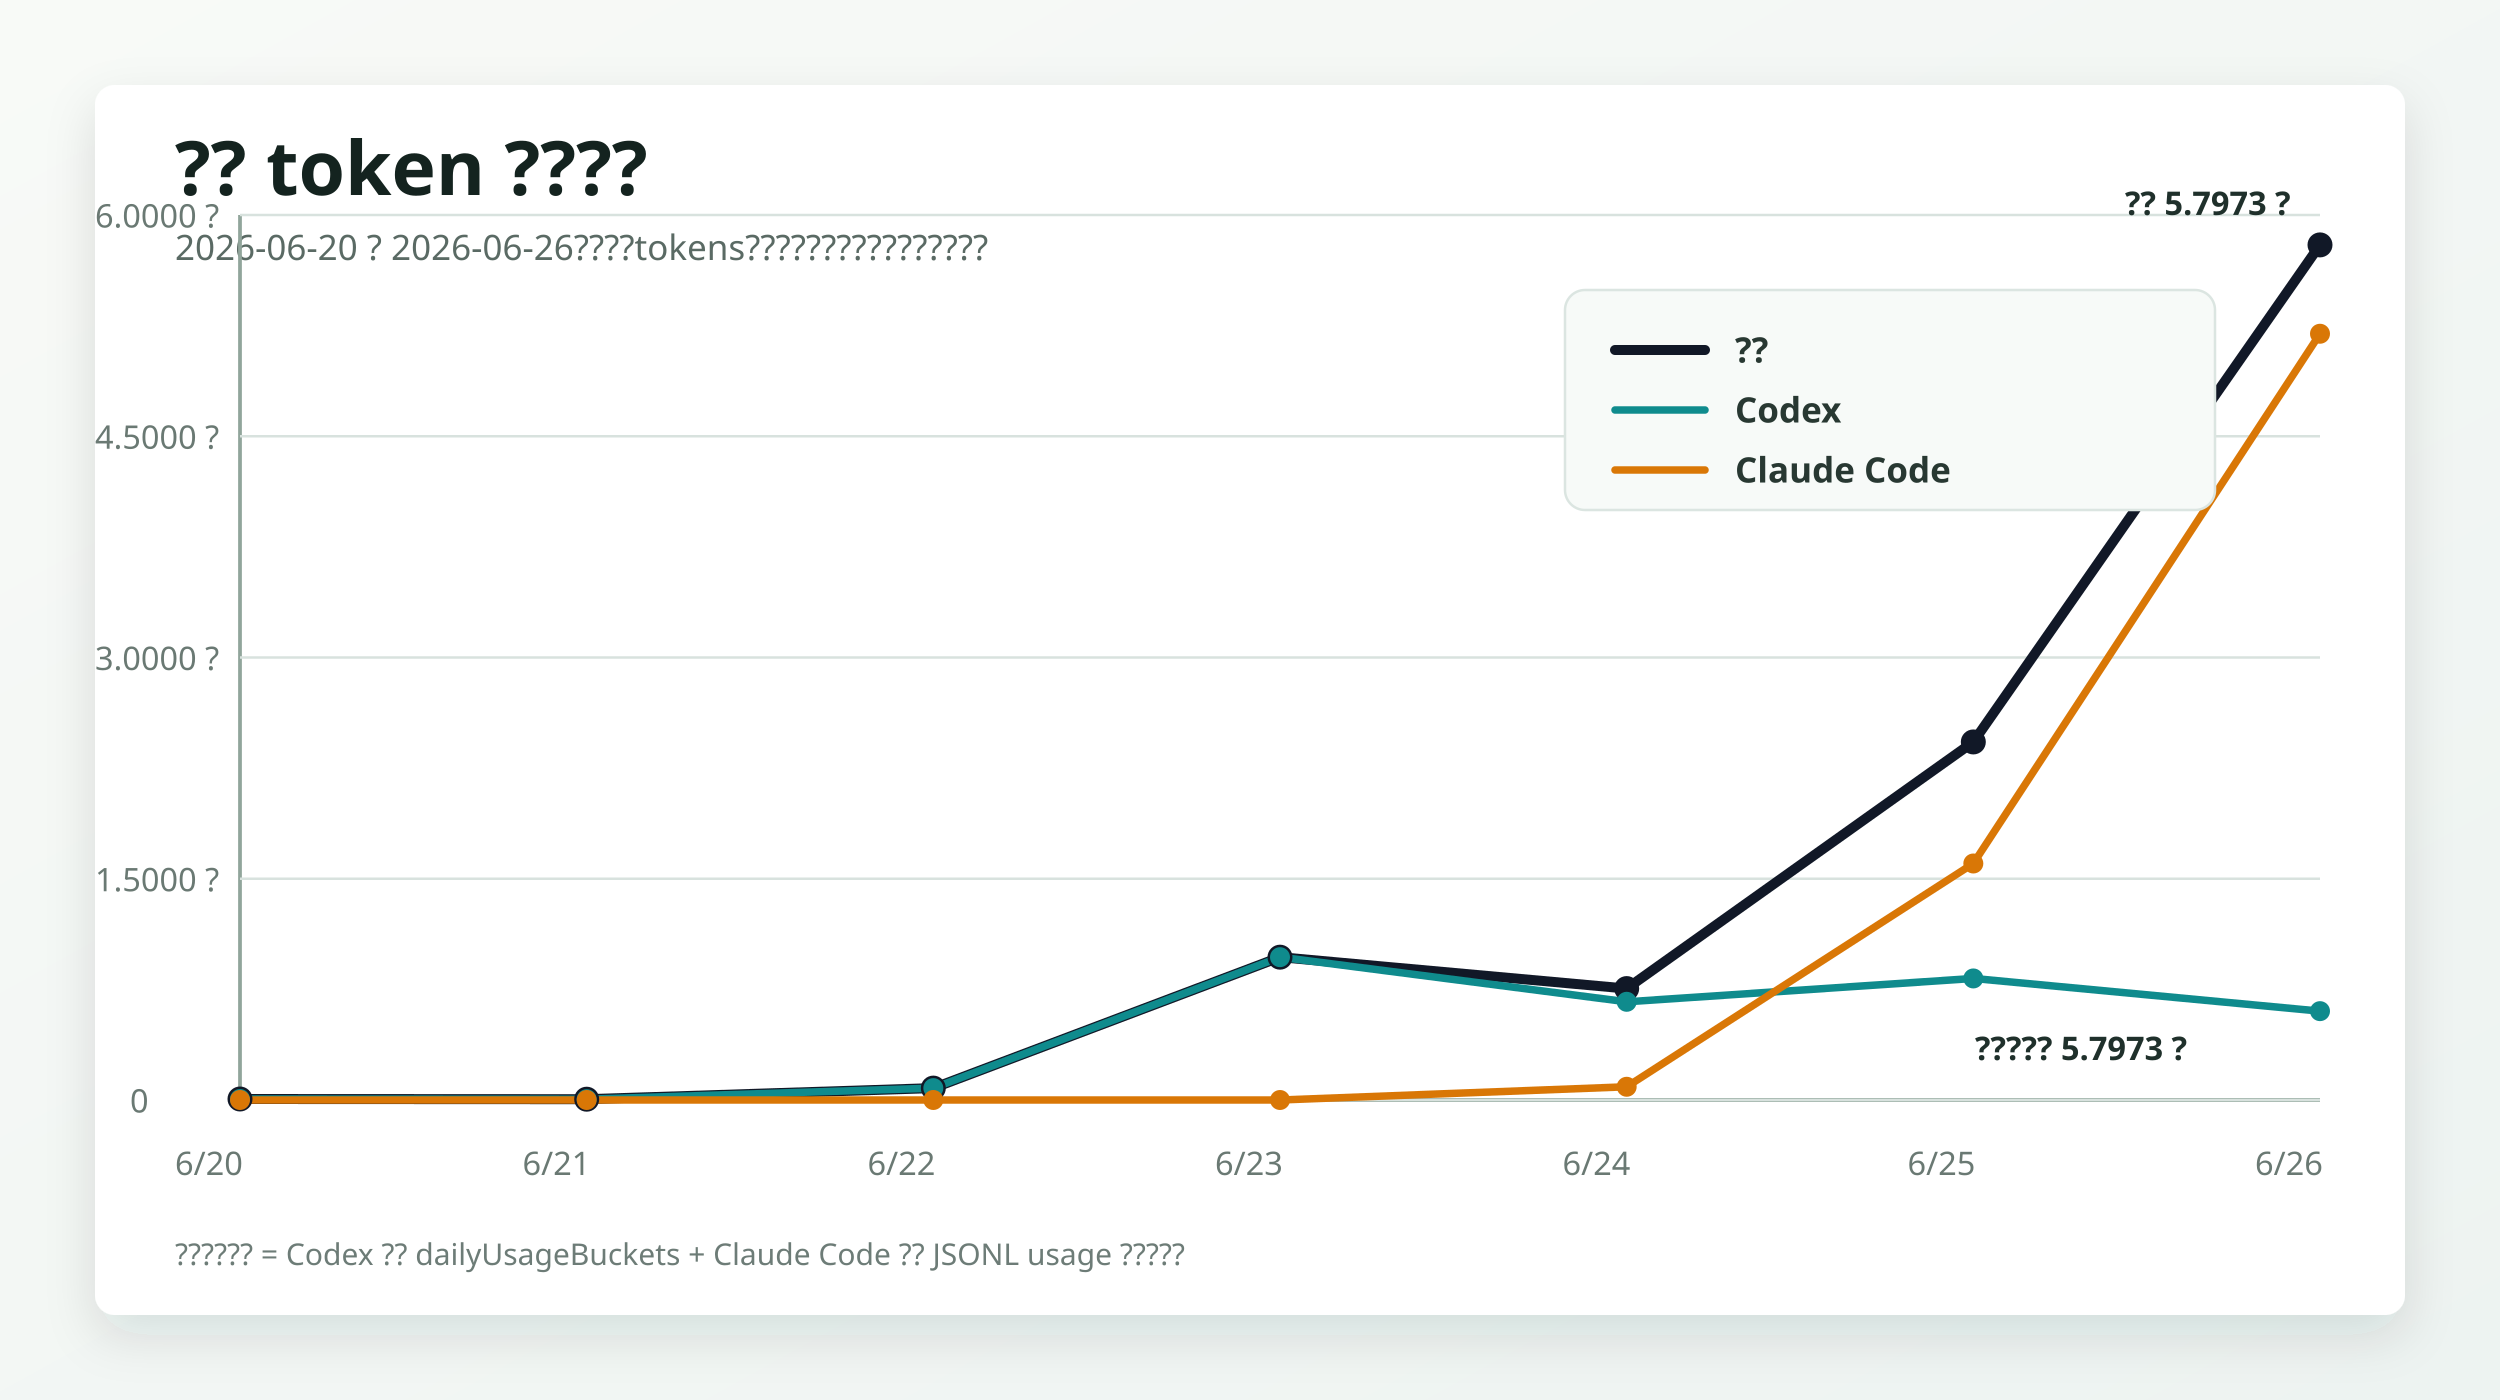
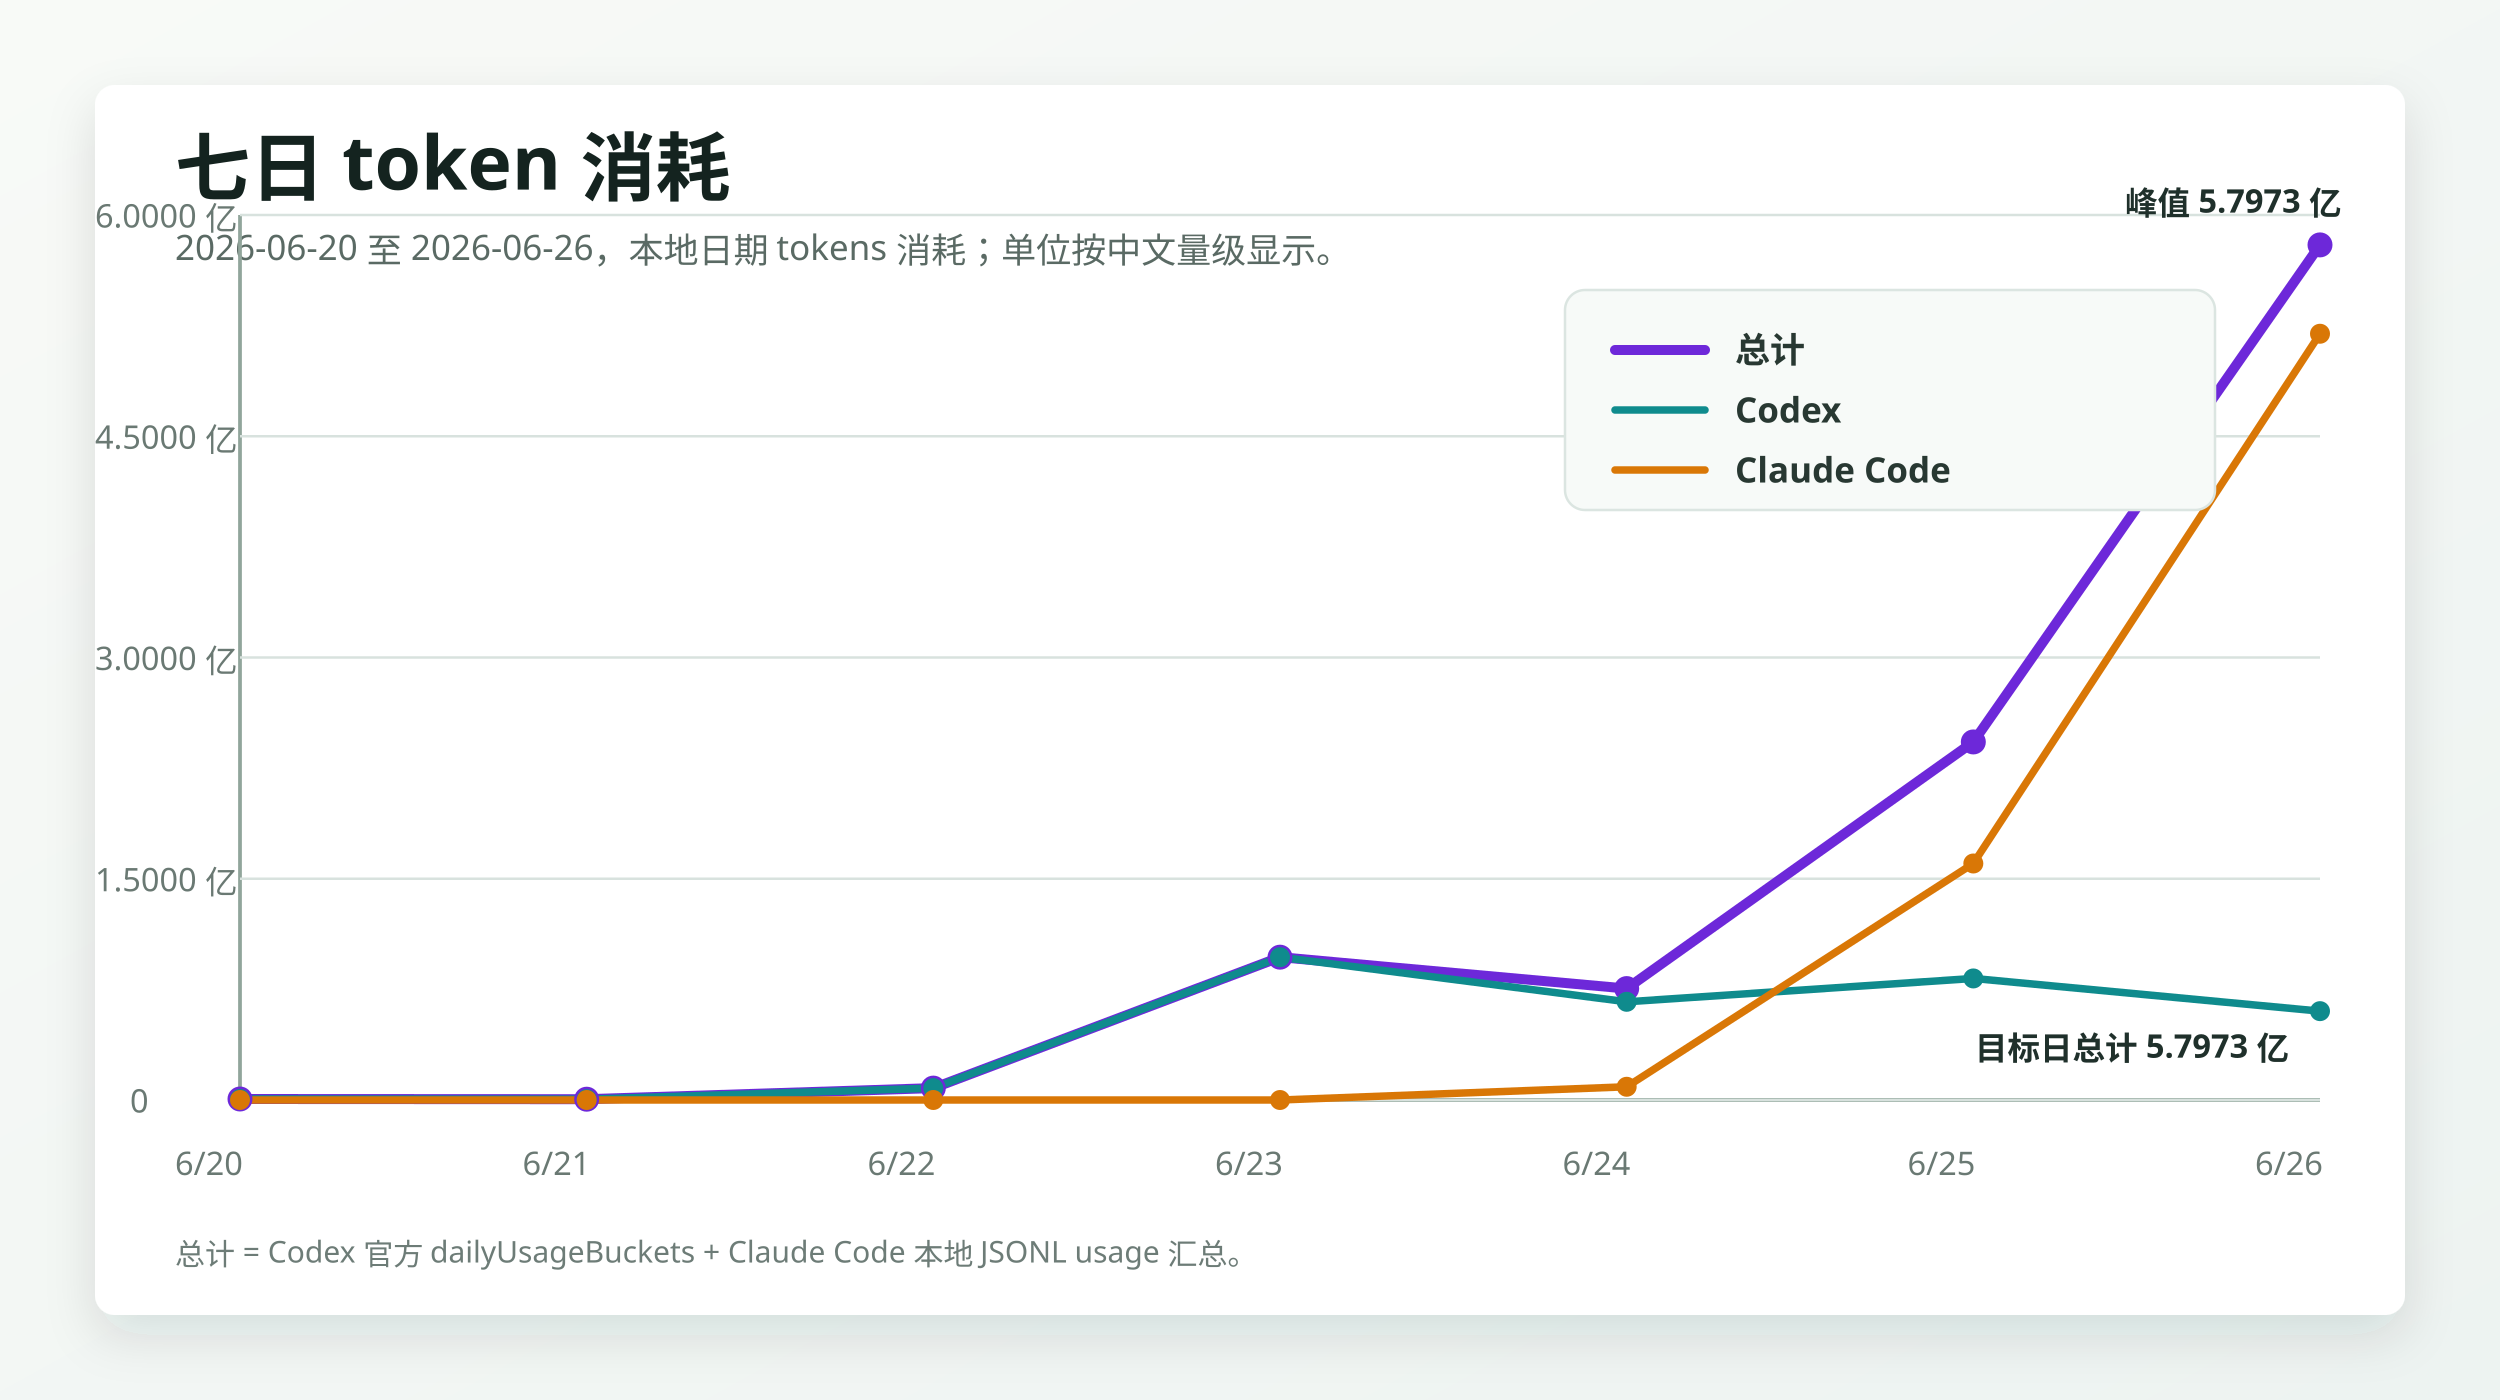
<svg xmlns="http://www.w3.org/2000/svg" width="1000" height="560" viewBox="0 0 1000 560" role="img" aria-labelledby="title desc">
  <defs>
    <linearGradient id="bg" x1="0" x2="1" y1="0" y2="1">
      <stop offset="0%" stop-color="#f8faf7" />
      <stop offset="100%" stop-color="#edf3f1" />
    </linearGradient>
    <filter id="softShadow" x="-20%" y="-20%" width="140%" height="140%">
      <feDropShadow dx="0" dy="8" stdDeviation="10" flood-color="#18302a" flood-opacity="0.12" />
    </filter>
    <style>
      .title { font: 700 30px "Microsoft YaHei", "Segoe UI", sans-serif; fill: #14231f; }
      .subtitle { font: 500 14px "Microsoft YaHei", "Segoe UI", sans-serif; fill: #5a6a64; }
      .axis { stroke: #91a59b; stroke-width: 1.5; }
      .grid { stroke: #d8e2de; stroke-width: 1; }
      .tick { font: 500 13px "Microsoft YaHei", "Segoe UI", sans-serif; fill: #6a7973; }
      .legend { font: 600 14px "Microsoft YaHei", "Segoe UI", sans-serif; fill: #283832; }
      .value { font: 700 13px "Microsoft YaHei", "Segoe UI", sans-serif; fill: #1f302b; }
      .note { font: 500 12px "Microsoft YaHei", "Segoe UI", sans-serif; fill: #6d7c77; }
    </style>
  </defs>
  <rect x="0" y="0" width="1000" height="560" fill="url(#bg)" />
  <rect x="38" y="34" width="924" height="492" rx="8" fill="#ffffff" filter="url(#softShadow)" />
-   <text x="70" y="78" class="title">?? token ????</text>
-   <text x="70" y="104" class="subtitle">2026-06-20 ? 2026-06-26????tokens????????????????</text>
+   <text x="70" y="78" class="title">七日 token 消耗</text>
+   <text x="70" y="104" class="subtitle">2026-06-20 至 2026-06-26，本地日期 tokens 消耗；单位按中文量级显示。</text>
  <g>
    <line x1="96" y1="440" x2="928" y2="440" class="axis" />
    <line x1="96" y1="86" x2="96" y2="440" class="axis" />
    <line x1="96" y1="86" x2="928" y2="86" class="grid" />
    <line x1="96" y1="174.5" x2="928" y2="174.5" class="grid" />
    <line x1="96" y1="263" x2="928" y2="263" class="grid" />
    <line x1="96" y1="351.5" x2="928" y2="351.5" class="grid" />
    <line x1="96" y1="440" x2="928" y2="440" class="grid" />
-     <text x="38" y="91" class="tick">6.0000 ?</text>
-     <text x="38" y="179.5" class="tick">4.5000 ?</text>
-     <text x="38" y="268" class="tick">3.0000 ?</text>
-     <text x="38" y="356.5" class="tick">1.5000 ?</text>
+     <text x="38" y="91" class="tick">6.0000 亿</text>
+     <text x="38" y="179.5" class="tick">4.5000 亿</text>
+     <text x="38" y="268" class="tick">3.0000 亿</text>
+     <text x="38" y="356.5" class="tick">1.5000 亿</text>
    <text x="52" y="445" class="tick">0</text>
    <text x="70" y="470" class="tick">6/20</text>
    <text x="209" y="470" class="tick">6/21</text>
    <text x="347" y="470" class="tick">6/22</text>
    <text x="486" y="470" class="tick">6/23</text>
    <text x="625" y="470" class="tick">6/24</text>
    <text x="763" y="470" class="tick">6/25</text>
    <text x="902" y="470" class="tick">6/26</text>
-     <polyline fill="none" stroke="#111827" stroke-width="4" stroke-linejoin="round" stroke-linecap="round" points="96,439.60 234.67,439.68 373.33,435.24 512,382.87 650.67,395.43 789.33,296.78 928,97.96" />
+     <polyline fill="none" stroke="#6d28d9" stroke-width="4" stroke-linejoin="round" stroke-linecap="round" points="96,439.60 234.67,439.68 373.33,435.24 512,382.87 650.67,395.43 789.33,296.78 928,97.96" />
    <polyline fill="none" stroke="#0f8b8d" stroke-width="3" stroke-linejoin="round" stroke-linecap="round" points="96,439.60 234.67,439.68 373.33,435.24 512,382.87 650.67,400.72 789.33,391.38 928,404.46" />
    <polyline fill="none" stroke="#d97706" stroke-width="3" stroke-linejoin="round" stroke-linecap="round" points="96,440.00 234.67,440.00 373.33,440.00 512,440.00 650.67,434.71 789.33,345.40 928,133.50" />
-     <g fill="#111827">
+     <g fill="#6d28d9">
      <circle cx="96" cy="439.60" r="5" />
      <circle cx="234.67" cy="439.68" r="5" />
      <circle cx="373.33" cy="435.24" r="5" />
      <circle cx="512" cy="382.87" r="5" />
      <circle cx="650.67" cy="395.43" r="5" />
      <circle cx="789.33" cy="296.78" r="5" />
      <circle cx="928" cy="97.96" r="5" />
    </g>
    <g fill="#0f8b8d">
      <circle cx="96" cy="439.60" r="4" />
      <circle cx="234.67" cy="439.68" r="4" />
      <circle cx="373.33" cy="435.24" r="4" />
      <circle cx="512" cy="382.87" r="4" />
      <circle cx="650.67" cy="400.72" r="4" />
      <circle cx="789.33" cy="391.38" r="4" />
      <circle cx="928" cy="404.46" r="4" />
    </g>
    <g fill="#d97706">
      <circle cx="96" cy="440.00" r="4" />
      <circle cx="234.67" cy="440.00" r="4" />
      <circle cx="373.33" cy="440.00" r="4" />
      <circle cx="512" cy="440.00" r="4" />
      <circle cx="650.67" cy="434.71" r="4" />
      <circle cx="789.33" cy="345.40" r="4" />
      <circle cx="928" cy="133.50" r="4" />
    </g>
    <rect x="626" y="116" width="260" height="88" rx="8" fill="#f7faf8" stroke="#dbe5e1" />
-     <line x1="646" y1="140" x2="682" y2="140" stroke="#111827" stroke-width="4" stroke-linecap="round" />
-     <text x="694" y="145" class="legend">??</text>
+     <line x1="646" y1="140" x2="682" y2="140" stroke="#6d28d9" stroke-width="4" stroke-linecap="round" />
+     <text x="694" y="145" class="legend">总计</text>
    <line x1="646" y1="164" x2="682" y2="164" stroke="#0f8b8d" stroke-width="3" stroke-linecap="round" />
    <text x="694" y="169" class="legend">Codex</text>
    <line x1="646" y1="188" x2="682" y2="188" stroke="#d97706" stroke-width="3" stroke-linecap="round" />
    <text x="694" y="193" class="legend">Claude Code</text>
-     <text x="850" y="85.96" class="value">?? 5.7973 ?</text>
-     <text x="790" y="424" class="value">????? 5.7973 ?</text>
+     <text x="850" y="85.96" class="value">峰值 5.7973 亿</text>
+     <text x="790" y="424" class="value">目标日总计 5.7973 亿</text>
  </g>
-   <text x="70" y="506" class="note">?????? = Codex ?? dailyUsageBuckets + Claude Code ?? JSONL usage ?????</text>
+   <text x="70" y="506" class="note">总计 = Codex 官方 dailyUsageBuckets + Claude Code 本地 JSONL usage 汇总。</text>
</svg>
